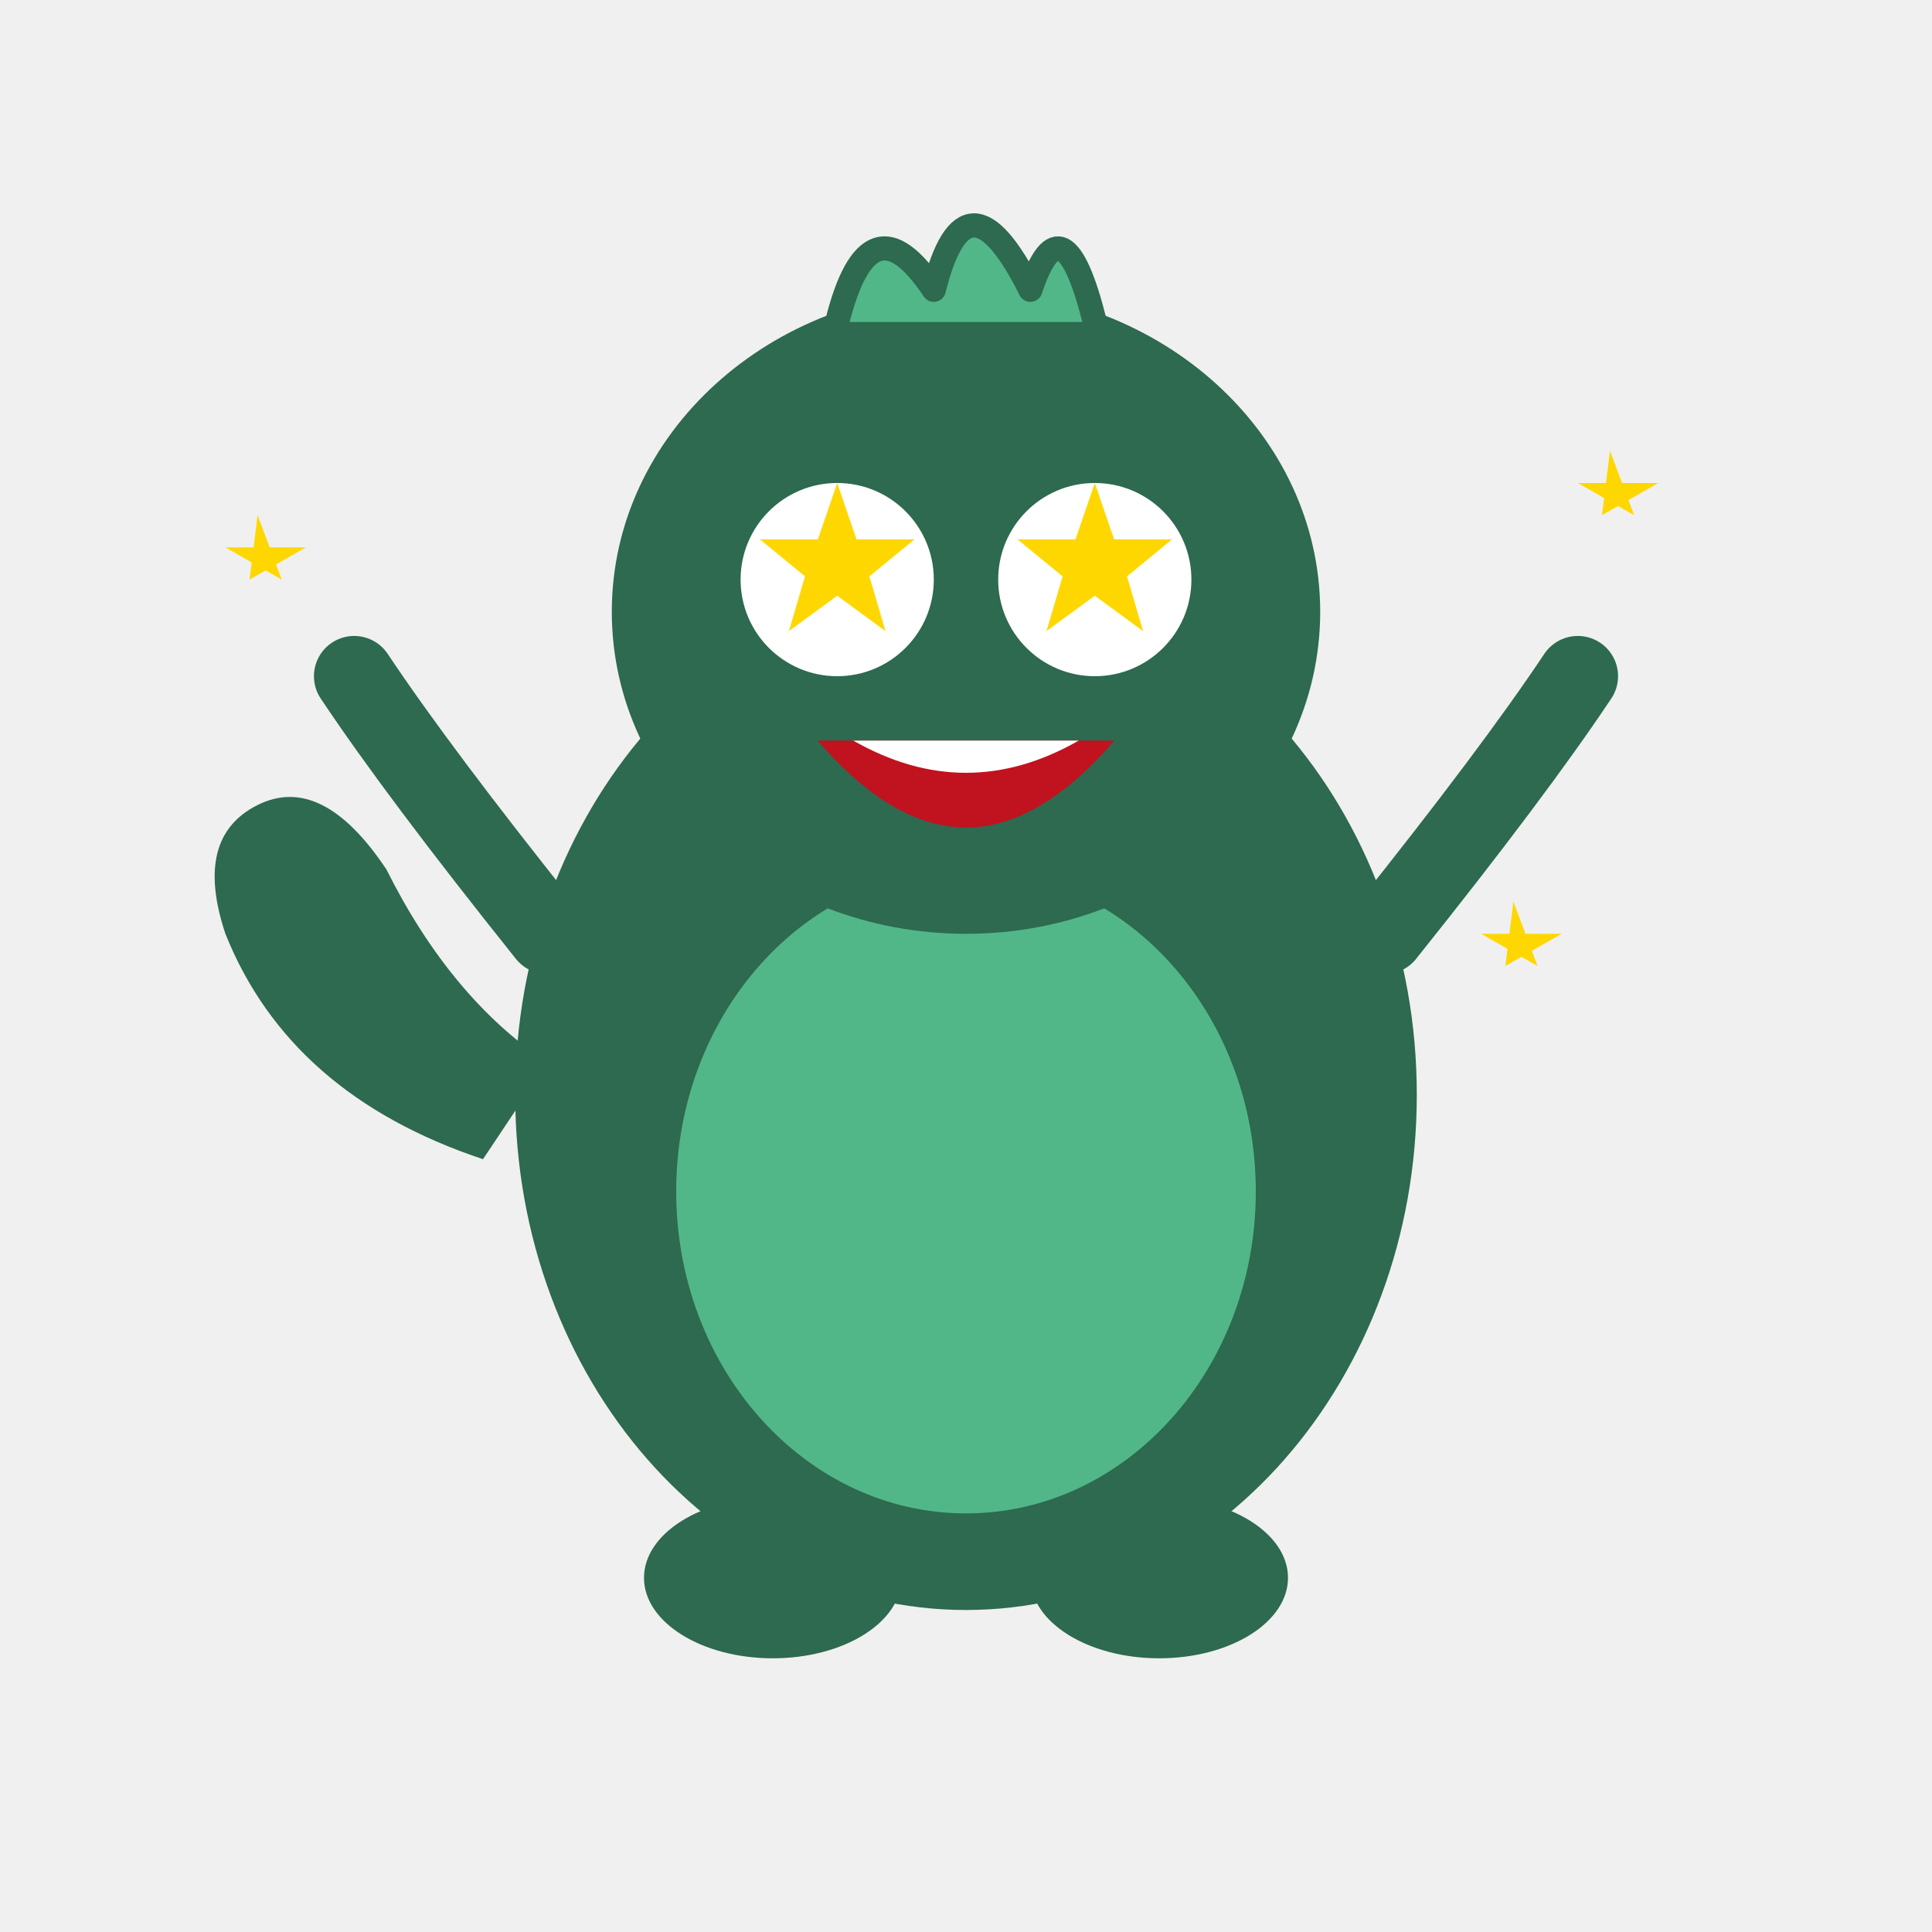
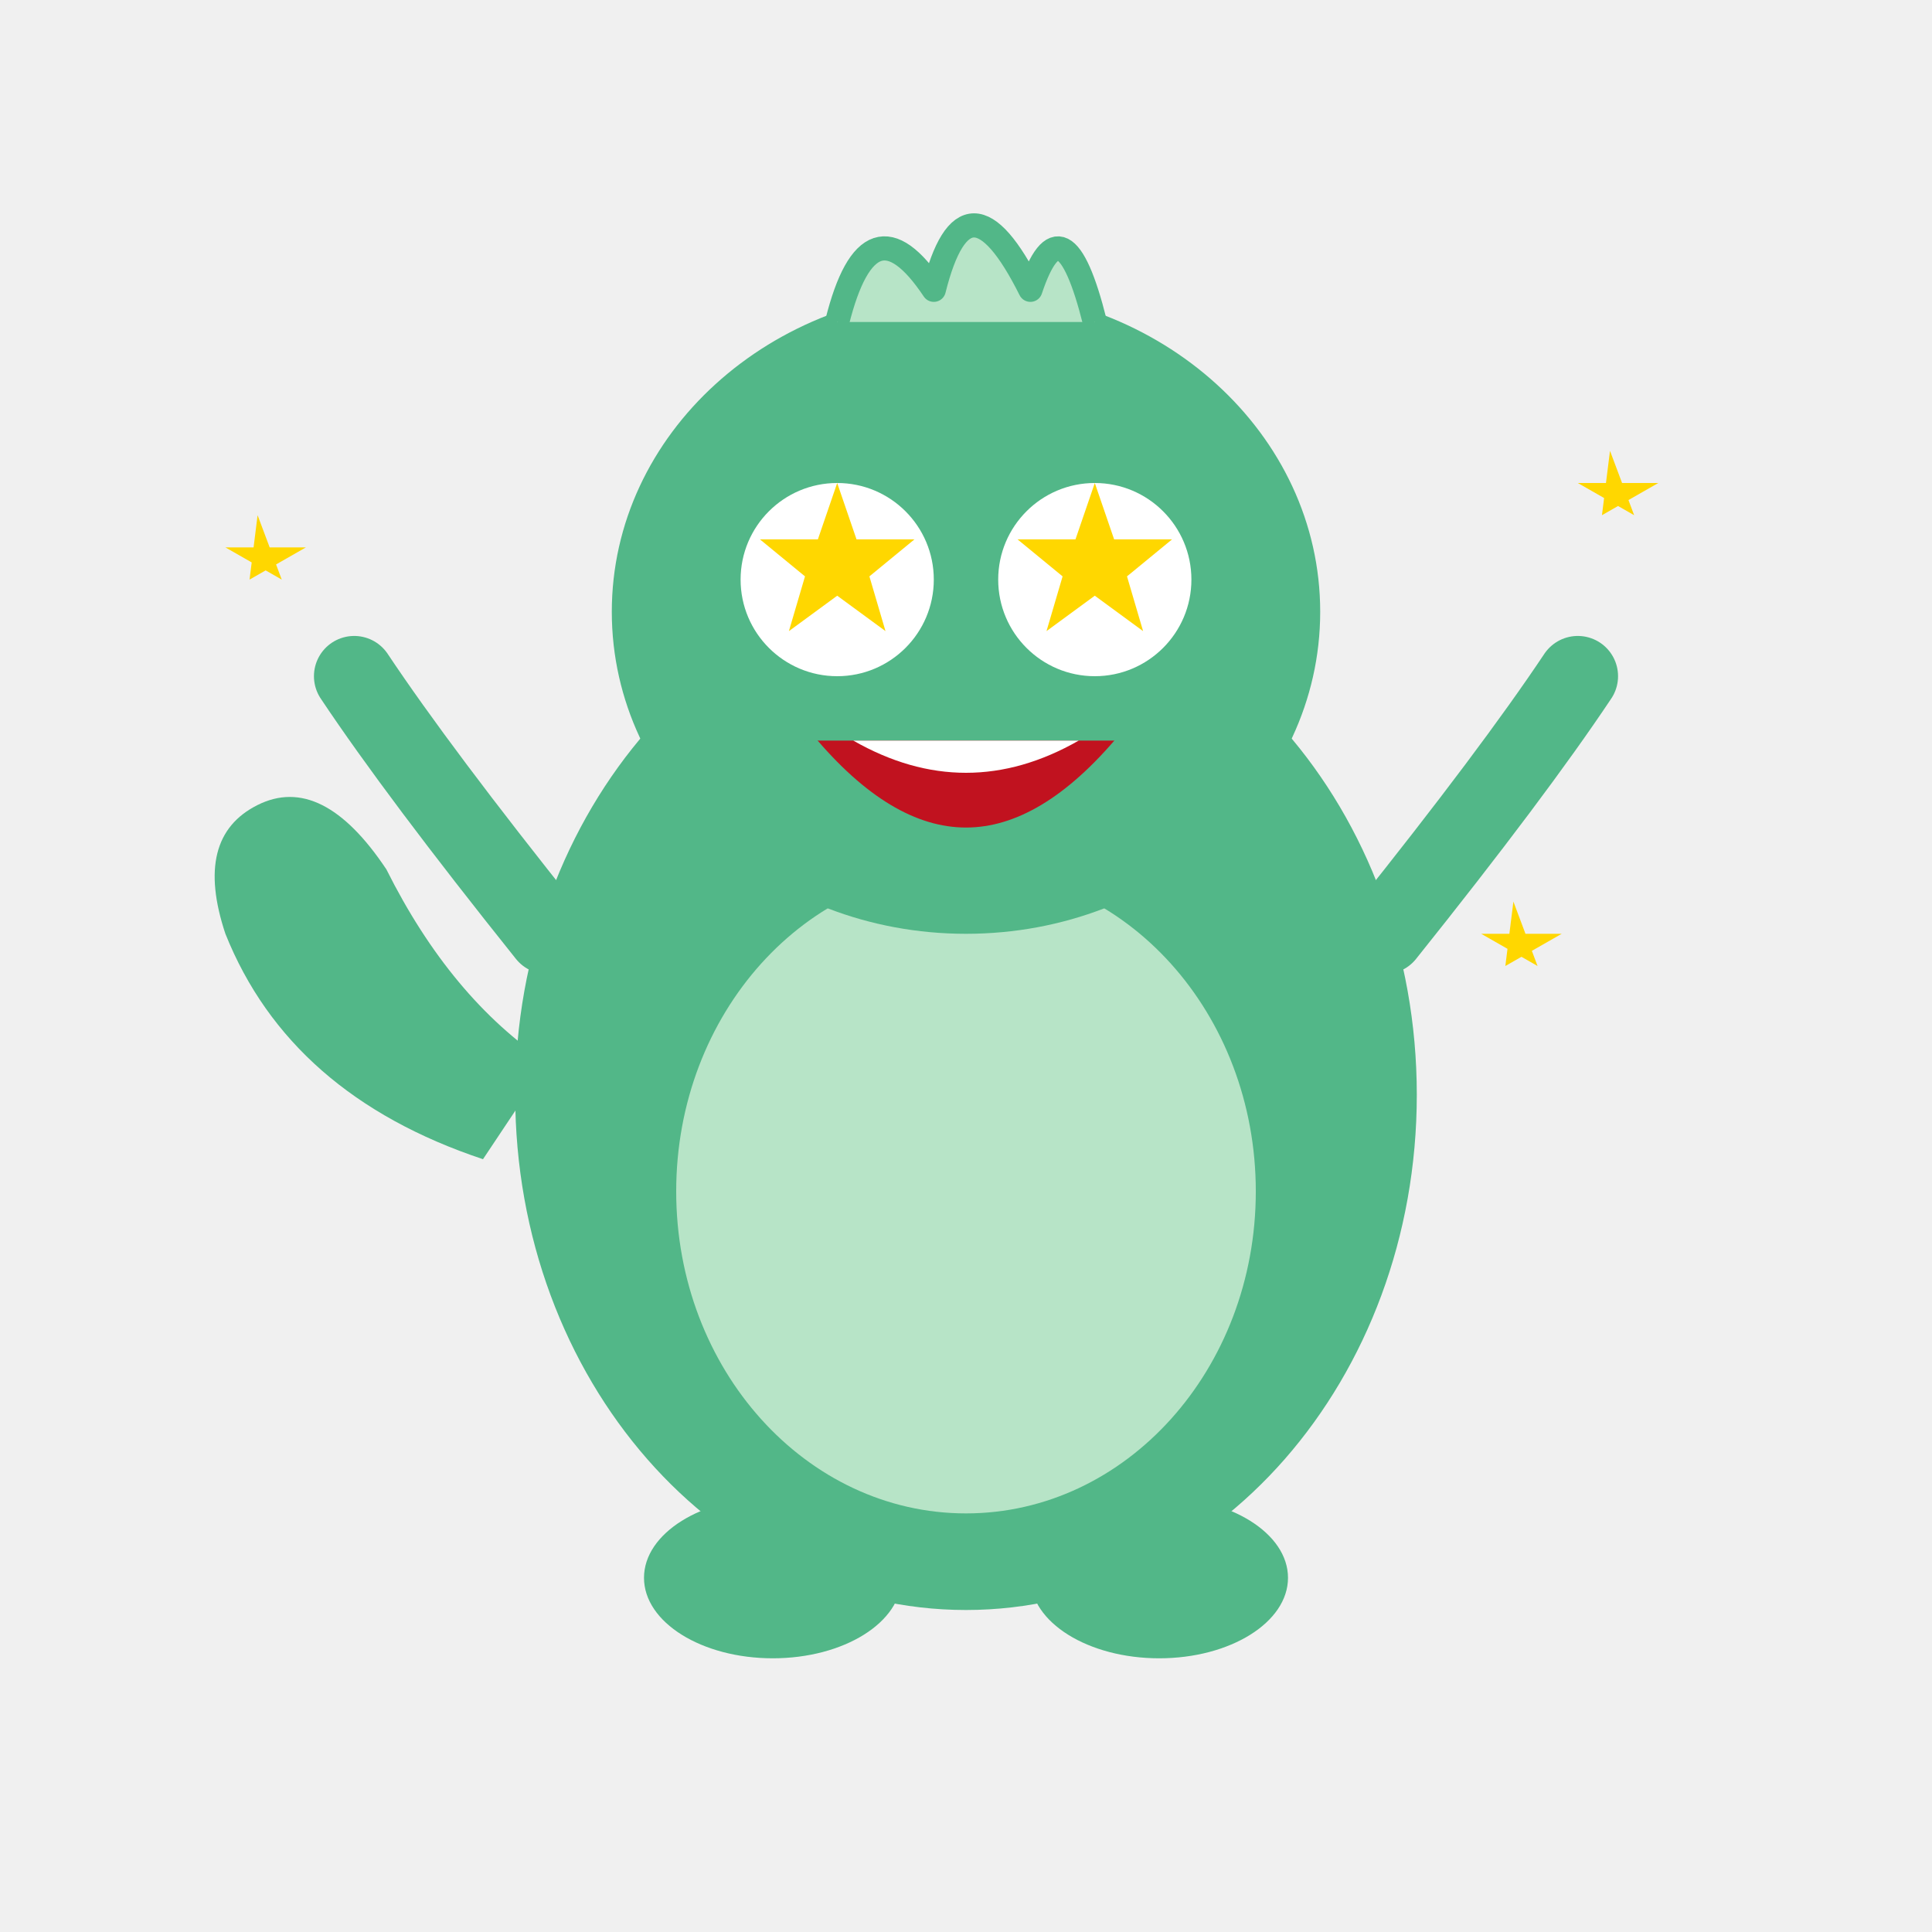
<svg xmlns="http://www.w3.org/2000/svg" viewBox="0 0 120 120" width="120" height="120" role="img">
-   <path d="M30 72 Q18 68 14 58 Q12 52 16 50 Q20 48 24 54 Q28 62 34 66" fill="#2D6A4F" />
-   <ellipse cx="60" cy="68" rx="28" ry="32" fill="#2D6A4F" />
-   <ellipse cx="60" cy="74" rx="18" ry="20" fill="#52B788" />
-   <ellipse cx="48" cy="98" rx="8" ry="5" fill="#2D6A4F" />
-   <ellipse cx="72" cy="98" rx="8" ry="5" fill="#2D6A4F" />
-   <ellipse cx="60" cy="38" rx="22" ry="20" fill="#2D6A4F" />
-   <path d="M52 20 Q54 12 58 18 Q60 10 64 18 Q66 12 68 20" fill="#52B788" stroke="#2D6A4F" stroke-width="1.5" stroke-linejoin="round" />
+   <path d="M30 72 Q18 68 14 58 Q12 52 16 50 Q20 48 24 54 Q28 62 34 66" fill="#52B788" />
+   <ellipse cx="60" cy="68" rx="28" ry="32" fill="#52B788" />
+   <ellipse cx="60" cy="74" rx="18" ry="20" fill="#B7E4C7" />
+   <ellipse cx="48" cy="98" rx="8" ry="5" fill="#52B788" />
+   <ellipse cx="72" cy="98" rx="8" ry="5" fill="#52B788" />
+   <ellipse cx="60" cy="38" rx="22" ry="20" fill="#52B788" />
+   <path d="M52 20 Q54 12 58 18 Q60 10 64 18 Q66 12 68 20" fill="#B7E4C7" stroke="#52B788" stroke-width="1.5" stroke-linejoin="round" />
  <circle cx="52" cy="36" r="6" fill="#fff" />
  <path d="M52 30 L53.2 33.5 L56.8 33.5 L54 35.8 L55 39.2 L52 37 L49 39.2 L50 35.8 L47.2 33.5 L50.8 33.5Z" fill="#FFD700" />
  <circle cx="68" cy="36" r="6" fill="#fff" />
  <path d="M68 30 L69.2 33.5 L72.8 33.5 L70 35.8 L71 39.2 L68 37 L65 39.2 L66 35.8 L63.2 33.5 L66.8 33.5Z" fill="#FFD700" />
-   <path d="M50 46 Q60 58 70 46" fill="#C1121F" stroke="#2D6A4F" stroke-width="1.2" />
+   <path d="M50 46 Q60 58 70 46" fill="#C1121F" stroke="#52B788" stroke-width="1.2" />
  <path d="M53 46 Q60 50 67 46" fill="#fff" />
-   <path d="M34 58 Q26 48 22 42" stroke="#2D6A4F" stroke-width="5" stroke-linecap="round" fill="none" />
-   <path d="M86 58 Q94 48 98 42" stroke="#2D6A4F" stroke-width="5" stroke-linecap="round" fill="none" />
+   <path d="M34 58 Q26 48 22 42" stroke="#52B788" stroke-width="5" stroke-linecap="round" fill="none" />
+   <path d="M86 58 Q94 48 98 42" stroke="#52B788" stroke-width="5" stroke-linecap="round" fill="none" />
  <path d="M16 32 L17.5 36 L14 34 L19 34 L15.5 36Z" fill="#FFD700" />
  <path d="M100 28 L101.5 32 L98 30 L103 30 L99.5 32Z" fill="#FFD700" />
  <path d="M94 56 L95.5 60 L92 58 L97 58 L93.5 60Z" fill="#FFD700" />
</svg>
